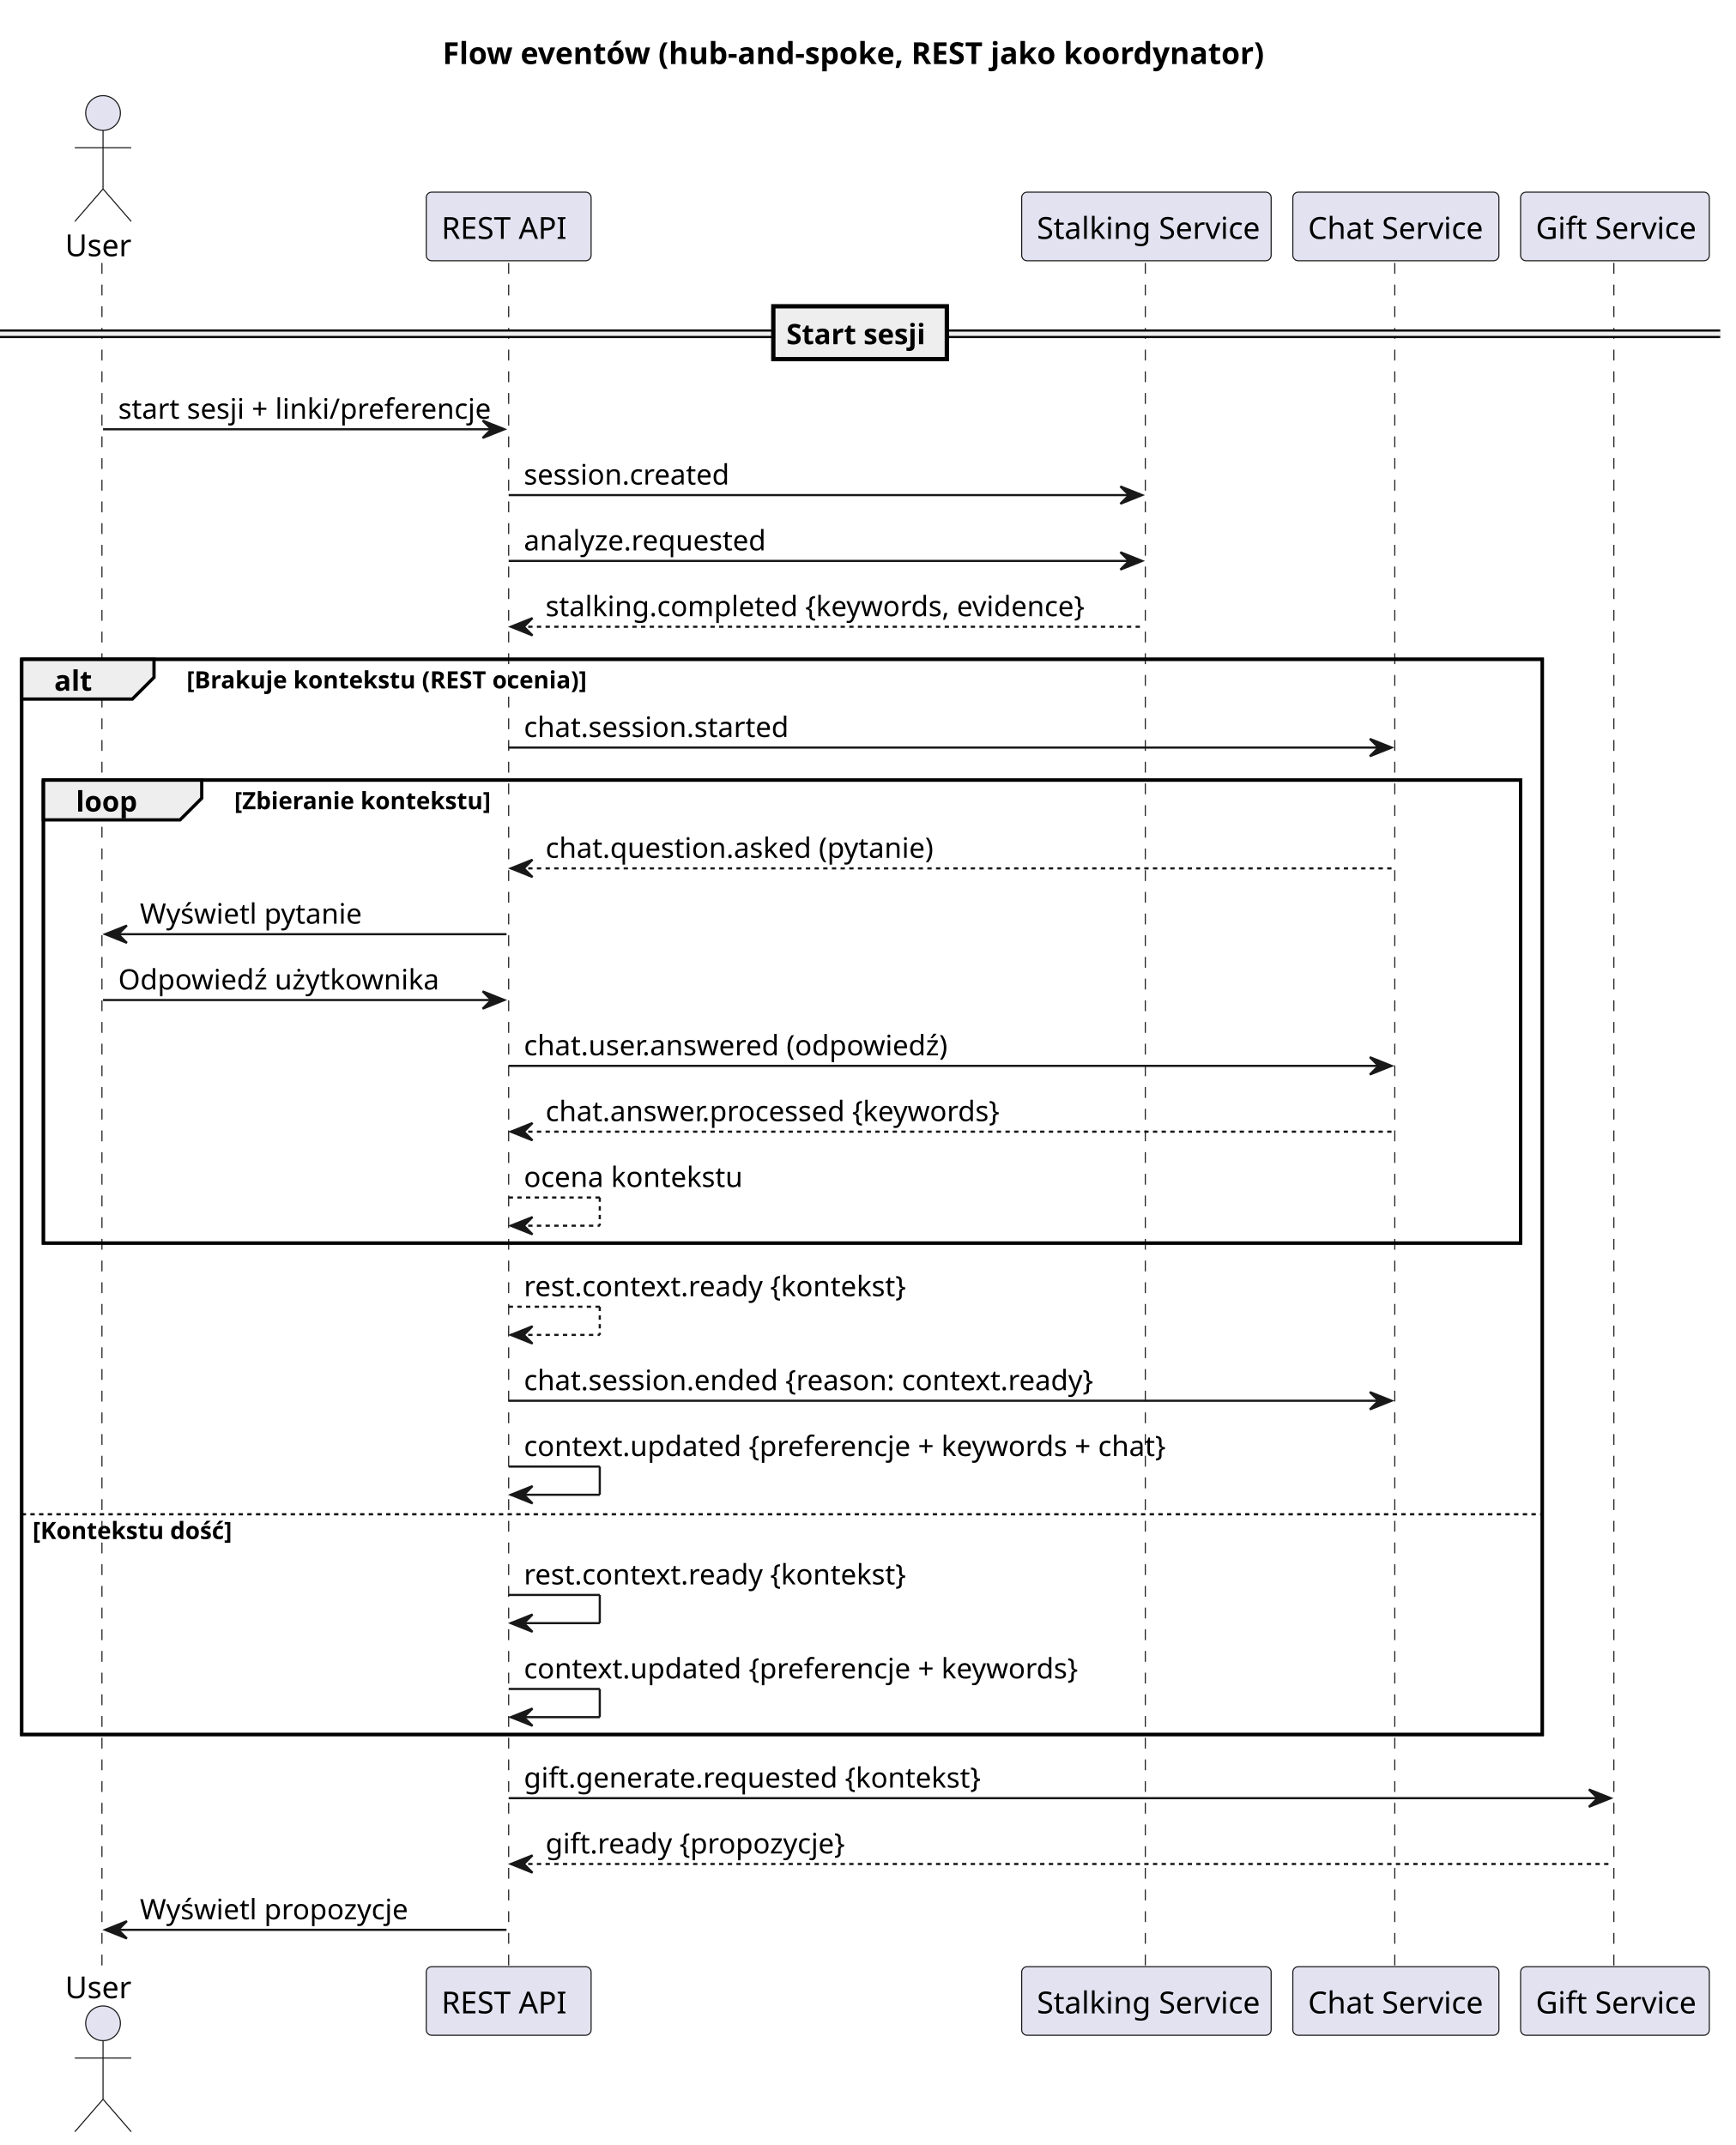
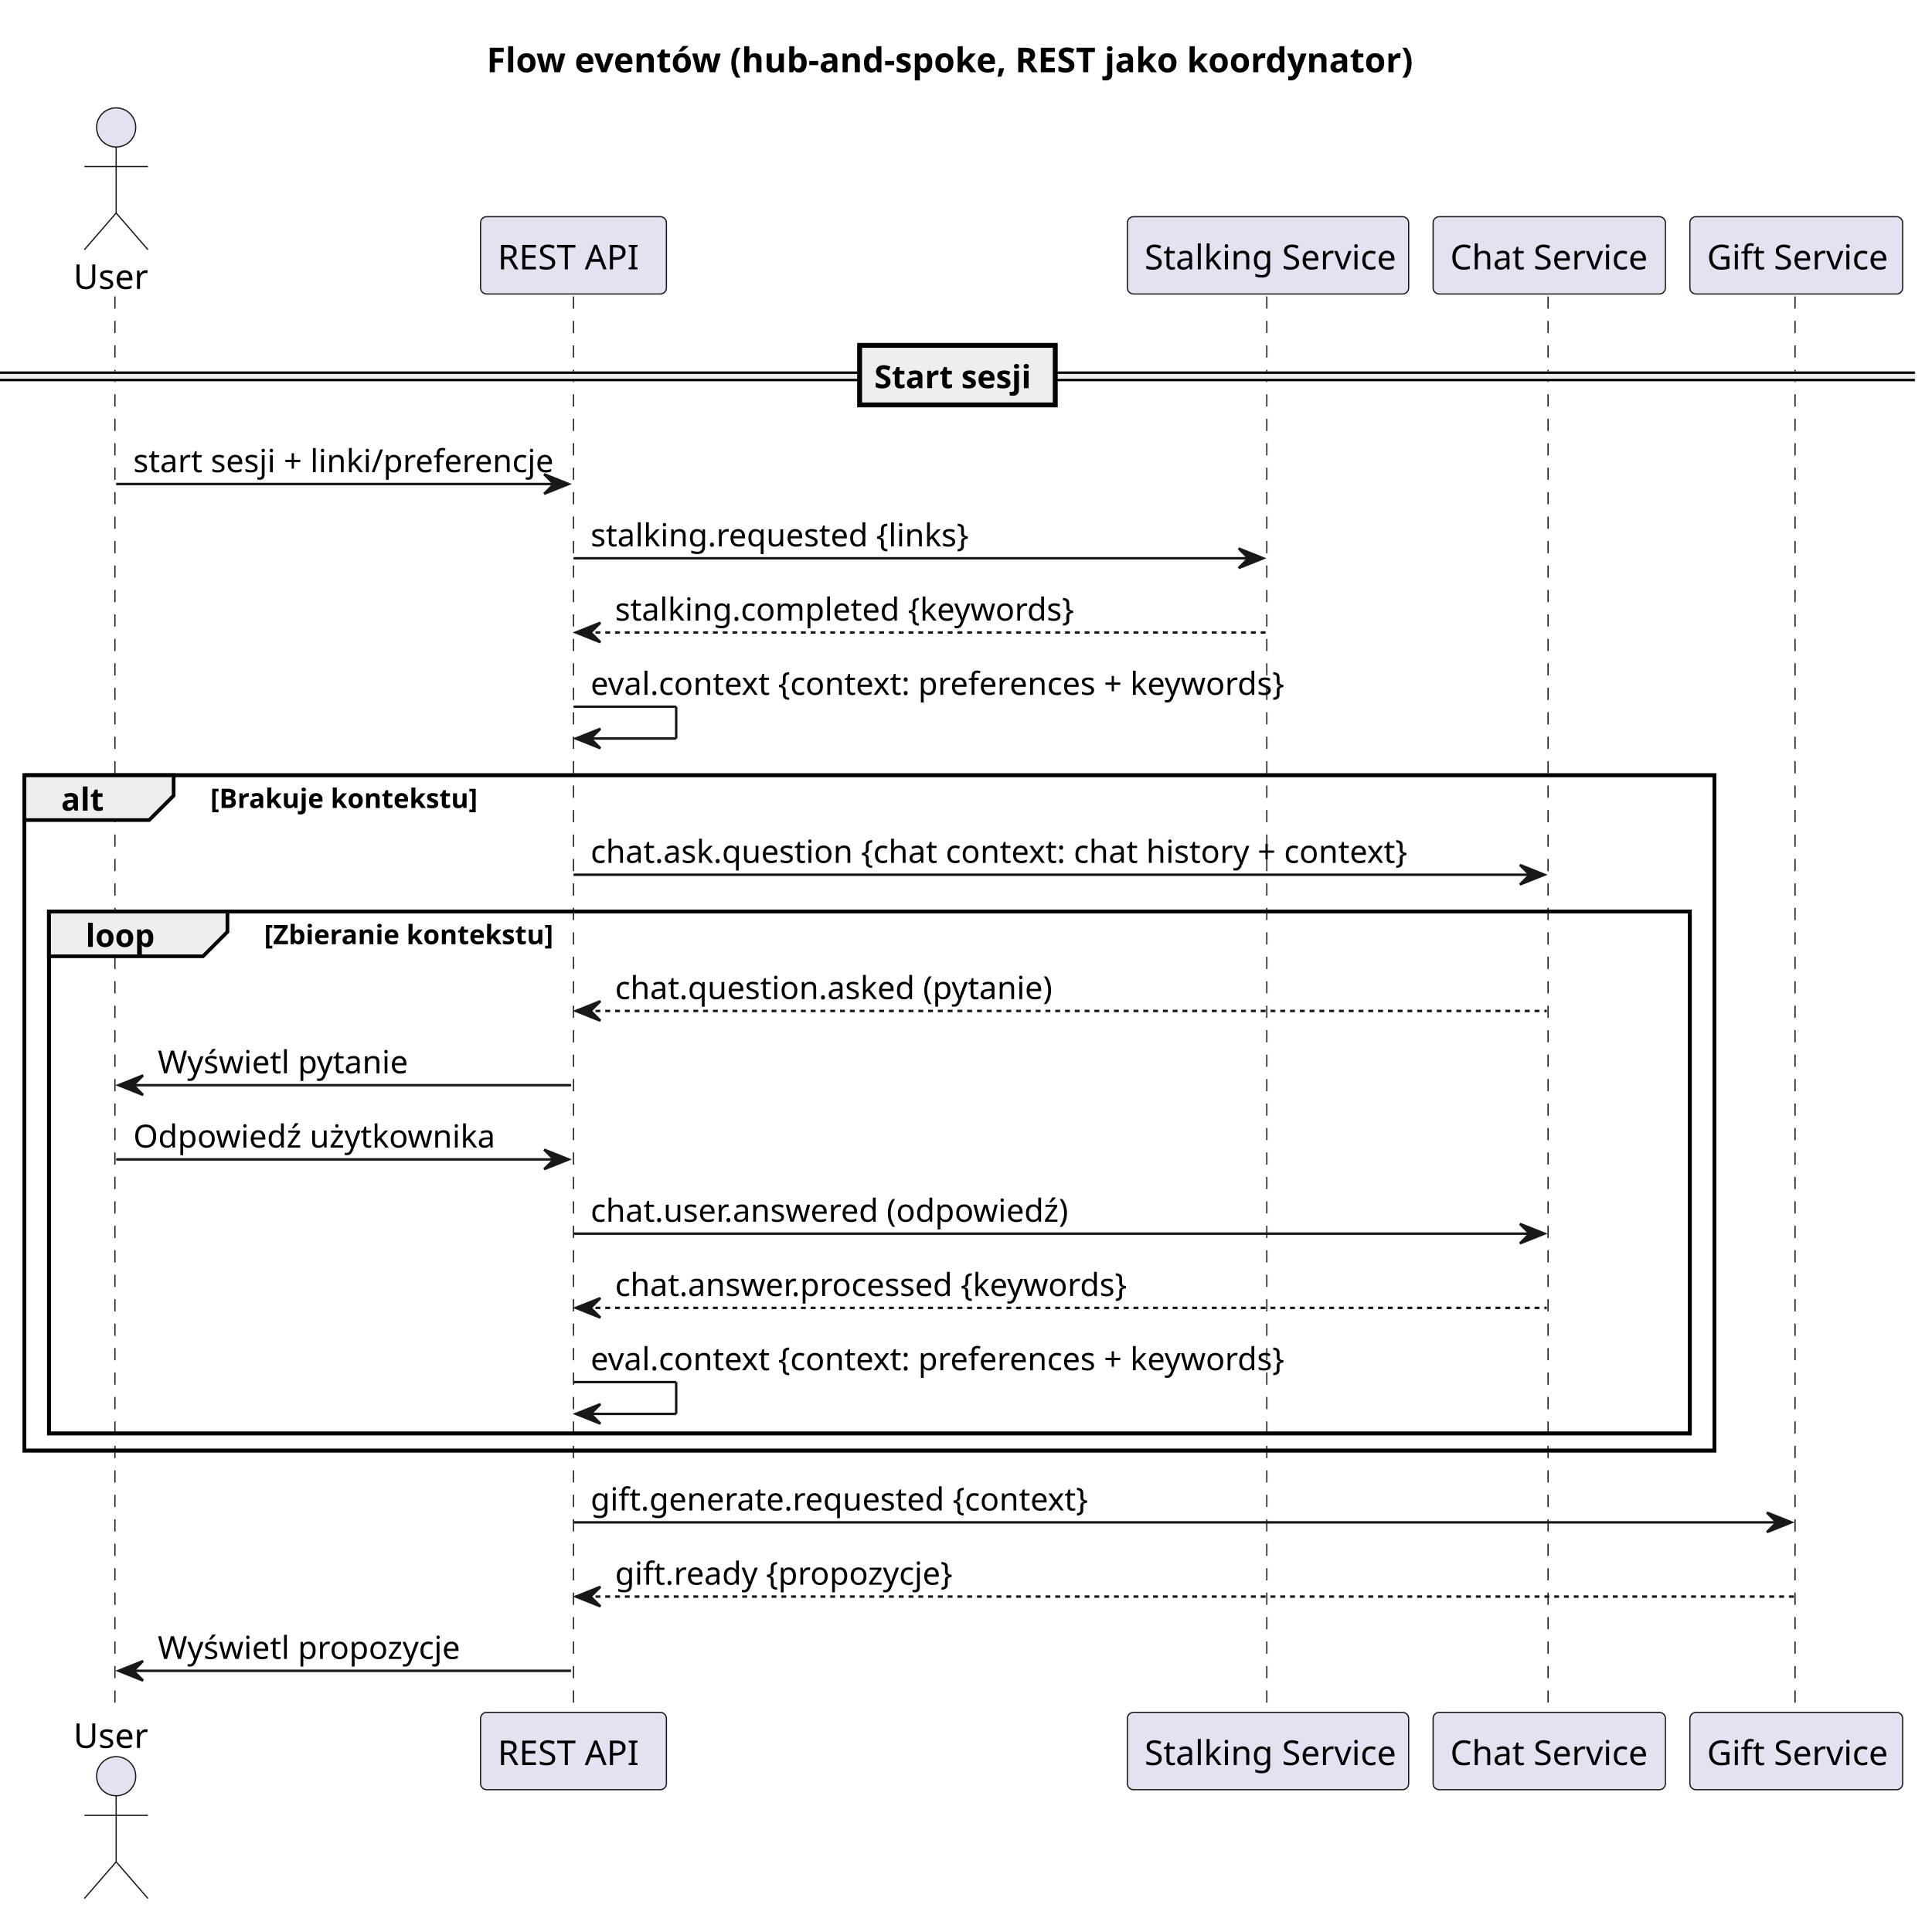
- <svg xmlns="http://www.w3.org/2000/svg" contentStyleType="text/css" height="989px" preserveAspectRatio="none" style="width:800px;height:989px;background:#FFFFFF;" version="1.1" viewBox="0 0 800 989" width="800px" zoomAndPan="magnify">
+ <svg xmlns="http://www.w3.org/2000/svg" contentStyleType="text/css" height="783px" preserveAspectRatio="none" style="width:790px;height:783px;background:#FFFFFF;" version="1.1" viewBox="0 0 790 783" width="790px" zoomAndPan="magnify">
  <defs />
  <g>
-     <text fill="#000000" font-family="sans-serif" font-size="14" font-weight="bold" lengthAdjust="spacing" textLength="384" x="204" y="29.533">Flow eventów (hub-and-spoke, REST jako koordynator)</text>
-     <rect fill="none" height="495.758" style="stroke:#000000;stroke-width:1.5;" width="701" x="10" y="303.977" />
-     <rect fill="none" height="213.461" style="stroke:#000000;stroke-width:1.5;" width="681" x="20" y="359.68" />
-     <line style="stroke:#181818;stroke-width:0.5;stroke-dasharray:5.0,5.0;" x1="47" x2="47" y1="121.219" y2="907.789" />
-     <line style="stroke:#181818;stroke-width:0.5;stroke-dasharray:5.0,5.0;" x1="234.5" x2="234.5" y1="121.219" y2="907.789" />
-     <line style="stroke:#181818;stroke-width:0.5;stroke-dasharray:5.0,5.0;" x1="528" x2="528" y1="121.219" y2="907.789" />
-     <line style="stroke:#181818;stroke-width:0.5;stroke-dasharray:5.0,5.0;" x1="643" x2="643" y1="121.219" y2="907.789" />
-     <line style="stroke:#181818;stroke-width:0.5;stroke-dasharray:5.0,5.0;" x1="744" x2="744" y1="121.219" y2="907.789" />
+     <text fill="#000000" font-family="sans-serif" font-size="14" font-weight="bold" lengthAdjust="spacing" textLength="384" x="199" y="29.533">Flow eventów (hub-and-spoke, REST jako koordynator)</text>
+     <rect fill="none" height="276.164" style="stroke:#000000;stroke-width:1.5;" width="691" x="10" y="316.977" />
+     <rect fill="none" height="213.461" style="stroke:#000000;stroke-width:1.5;" width="671" x="20" y="372.68" />
+     <line style="stroke:#181818;stroke-width:0.5;stroke-dasharray:5.0,5.0;" x1="47" x2="47" y1="121.219" y2="701.195" />
+     <line style="stroke:#181818;stroke-width:0.5;stroke-dasharray:5.0,5.0;" x1="234.5" x2="234.5" y1="121.219" y2="701.195" />
+     <line style="stroke:#181818;stroke-width:0.5;stroke-dasharray:5.0,5.0;" x1="518" x2="518" y1="121.219" y2="701.195" />
+     <line style="stroke:#181818;stroke-width:0.5;stroke-dasharray:5.0,5.0;" x1="633" x2="633" y1="121.219" y2="701.195" />
+     <line style="stroke:#181818;stroke-width:0.5;stroke-dasharray:5.0,5.0;" x1="734" x2="734" y1="121.219" y2="701.195" />
    <text fill="#000000" font-family="sans-serif" font-size="14" lengthAdjust="spacing" textLength="29" x="30" y="118.143">User</text>
    <ellipse cx="47.5" cy="52.109" fill="#E2E2F0" rx="8" ry="8" style="stroke:#181818;stroke-width:0.5;" />
    <path d="M47.5,60.109 L47.5,87.109 M34.5,68.109 L60.5,68.109 M47.5,87.109 L34.5,102.109 M47.5,87.109 L60.5,102.109 " fill="none" style="stroke:#181818;stroke-width:0.5;" />
-     <text fill="#000000" font-family="sans-serif" font-size="14" lengthAdjust="spacing" textLength="29" x="30" y="921.322">User</text>
-     <ellipse cx="47.5" cy="932.898" fill="#E2E2F0" rx="8" ry="8" style="stroke:#181818;stroke-width:0.5;" />
-     <path d="M47.5,940.898 L47.5,967.898 M34.5,948.898 L60.5,948.898 M47.5,967.898 L34.5,982.898 M47.5,967.898 L60.5,982.898 " fill="none" style="stroke:#181818;stroke-width:0.5;" />
+     <text fill="#000000" font-family="sans-serif" font-size="14" lengthAdjust="spacing" textLength="29" x="30" y="714.729">User</text>
+     <ellipse cx="47.5" cy="726.305" fill="#E2E2F0" rx="8" ry="8" style="stroke:#181818;stroke-width:0.5;" />
+     <path d="M47.5,734.305 L47.5,761.305 M34.5,742.305 L60.5,742.305 M47.5,761.305 L34.5,776.305 M47.5,761.305 L60.5,776.305 " fill="none" style="stroke:#181818;stroke-width:0.5;" />
    <rect fill="#E2E2F0" height="31.609" rx="2.5" ry="2.5" style="stroke:#181818;stroke-width:0.5;" width="76" x="196.5" y="88.609" />
    <text fill="#000000" font-family="sans-serif" font-size="14" lengthAdjust="spacing" textLength="62" x="203.5" y="110.143">REST API</text>
-     <rect fill="#E2E2F0" height="31.609" rx="2.5" ry="2.5" style="stroke:#181818;stroke-width:0.5;" width="76" x="196.5" y="906.789" />
-     <text fill="#000000" font-family="sans-serif" font-size="14" lengthAdjust="spacing" textLength="62" x="203.5" y="928.322">REST API</text>
-     <rect fill="#E2E2F0" height="31.609" rx="2.5" ry="2.5" style="stroke:#181818;stroke-width:0.5;" width="115" x="471" y="88.609" />
-     <text fill="#000000" font-family="sans-serif" font-size="14" lengthAdjust="spacing" textLength="101" x="478" y="110.143">Stalking Service</text>
-     <rect fill="#E2E2F0" height="31.609" rx="2.5" ry="2.5" style="stroke:#181818;stroke-width:0.5;" width="115" x="471" y="906.789" />
-     <text fill="#000000" font-family="sans-serif" font-size="14" lengthAdjust="spacing" textLength="101" x="478" y="928.322">Stalking Service</text>
-     <rect fill="#E2E2F0" height="31.609" rx="2.5" ry="2.5" style="stroke:#181818;stroke-width:0.5;" width="95" x="596" y="88.609" />
-     <text fill="#000000" font-family="sans-serif" font-size="14" lengthAdjust="spacing" textLength="81" x="603" y="110.143">Chat Service</text>
-     <rect fill="#E2E2F0" height="31.609" rx="2.5" ry="2.5" style="stroke:#181818;stroke-width:0.5;" width="95" x="596" y="906.789" />
-     <text fill="#000000" font-family="sans-serif" font-size="14" lengthAdjust="spacing" textLength="81" x="603" y="928.322">Chat Service</text>
-     <rect fill="#E2E2F0" height="31.609" rx="2.5" ry="2.5" style="stroke:#181818;stroke-width:0.5;" width="87" x="701" y="88.609" />
-     <text fill="#000000" font-family="sans-serif" font-size="14" lengthAdjust="spacing" textLength="73" x="708" y="110.143">Gift Service</text>
-     <rect fill="#E2E2F0" height="31.609" rx="2.5" ry="2.5" style="stroke:#181818;stroke-width:0.5;" width="87" x="701" y="906.789" />
-     <text fill="#000000" font-family="sans-serif" font-size="14" lengthAdjust="spacing" textLength="73" x="708" y="928.322">Gift Service</text>
-     <rect fill="#EEEEEE" height="3" style="stroke:#EEEEEE;stroke-width:1.0;" width="793" x="0" y="152.394" />
-     <line style="stroke:#000000;stroke-width:1.0;" x1="0" x2="793" y1="152.394" y2="152.394" />
-     <line style="stroke:#000000;stroke-width:1.0;" x1="0" x2="793" y1="155.394" y2="155.394" />
-     <rect fill="#EEEEEE" height="24.352" style="stroke:#000000;stroke-width:2.0;" width="80" x="356.5" y="141.219" />
-     <text fill="#000000" font-family="sans-serif" font-size="13" font-weight="bold" lengthAdjust="spacing" textLength="62" x="362.5" y="158.714">Start sesji</text>
+     <rect fill="#E2E2F0" height="31.609" rx="2.5" ry="2.5" style="stroke:#181818;stroke-width:0.5;" width="76" x="196.5" y="700.195" />
+     <text fill="#000000" font-family="sans-serif" font-size="14" lengthAdjust="spacing" textLength="62" x="203.5" y="721.729">REST API</text>
+     <rect fill="#E2E2F0" height="31.609" rx="2.5" ry="2.5" style="stroke:#181818;stroke-width:0.5;" width="115" x="461" y="88.609" />
+     <text fill="#000000" font-family="sans-serif" font-size="14" lengthAdjust="spacing" textLength="101" x="468" y="110.143">Stalking Service</text>
+     <rect fill="#E2E2F0" height="31.609" rx="2.5" ry="2.5" style="stroke:#181818;stroke-width:0.5;" width="115" x="461" y="700.195" />
+     <text fill="#000000" font-family="sans-serif" font-size="14" lengthAdjust="spacing" textLength="101" x="468" y="721.729">Stalking Service</text>
+     <rect fill="#E2E2F0" height="31.609" rx="2.5" ry="2.5" style="stroke:#181818;stroke-width:0.5;" width="95" x="586" y="88.609" />
+     <text fill="#000000" font-family="sans-serif" font-size="14" lengthAdjust="spacing" textLength="81" x="593" y="110.143">Chat Service</text>
+     <rect fill="#E2E2F0" height="31.609" rx="2.5" ry="2.5" style="stroke:#181818;stroke-width:0.5;" width="95" x="586" y="700.195" />
+     <text fill="#000000" font-family="sans-serif" font-size="14" lengthAdjust="spacing" textLength="81" x="593" y="721.729">Chat Service</text>
+     <rect fill="#E2E2F0" height="31.609" rx="2.5" ry="2.5" style="stroke:#181818;stroke-width:0.5;" width="87" x="691" y="88.609" />
+     <text fill="#000000" font-family="sans-serif" font-size="14" lengthAdjust="spacing" textLength="73" x="698" y="110.143">Gift Service</text>
+     <rect fill="#E2E2F0" height="31.609" rx="2.5" ry="2.5" style="stroke:#181818;stroke-width:0.5;" width="87" x="691" y="700.195" />
+     <text fill="#000000" font-family="sans-serif" font-size="14" lengthAdjust="spacing" textLength="73" x="698" y="721.729">Gift Service</text>
+     <rect fill="#EEEEEE" height="3" style="stroke:#EEEEEE;stroke-width:1.0;" width="783" x="0" y="152.394" />
+     <line style="stroke:#000000;stroke-width:1.0;" x1="0" x2="783" y1="152.394" y2="152.394" />
+     <line style="stroke:#000000;stroke-width:1.0;" x1="0" x2="783" y1="155.394" y2="155.394" />
+     <rect fill="#EEEEEE" height="24.352" style="stroke:#000000;stroke-width:2.0;" width="80" x="351.5" y="141.219" />
+     <text fill="#000000" font-family="sans-serif" font-size="13" font-weight="bold" lengthAdjust="spacing" textLength="62" x="357.5" y="158.714">Start sesji</text>
    <polygon fill="#181818" points="222.5,193.922,232.5,197.922,222.5,201.922,226.5,197.922" style="stroke:#181818;stroke-width:1.0;" />
    <line style="stroke:#181818;stroke-width:1.0;" x1="47.5" x2="228.5" y1="197.922" y2="197.922" />
    <text fill="#000000" font-family="sans-serif" font-size="13" lengthAdjust="spacing" textLength="163" x="54.5" y="193.065">start sesji + linki/preferencje</text>
-     <polygon fill="#181818" points="516.5,224.273,526.5,228.273,516.5,232.273,520.5,228.273" style="stroke:#181818;stroke-width:1.0;" />
-     <line style="stroke:#181818;stroke-width:1.0;" x1="234.5" x2="522.5" y1="228.273" y2="228.273" />
-     <text fill="#000000" font-family="sans-serif" font-size="13" lengthAdjust="spacing" textLength="92" x="241.5" y="223.417">session.created</text>
-     <polygon fill="#181818" points="516.5,254.625,526.5,258.625,516.5,262.625,520.5,258.625" style="stroke:#181818;stroke-width:1.0;" />
-     <line style="stroke:#181818;stroke-width:1.0;" x1="234.5" x2="522.5" y1="258.625" y2="258.625" />
-     <text fill="#000000" font-family="sans-serif" font-size="13" lengthAdjust="spacing" textLength="106" x="241.5" y="253.769">analyze.requested</text>
-     <polygon fill="#181818" points="245.5,284.977,235.5,288.977,245.5,292.977,241.5,288.977" style="stroke:#181818;stroke-width:1.0;" />
-     <line style="stroke:#181818;stroke-width:1.0;stroke-dasharray:2.0,2.0;" x1="239.5" x2="527.5" y1="288.977" y2="288.977" />
-     <text fill="#000000" font-family="sans-serif" font-size="13" lengthAdjust="spacing" textLength="234" x="251.5" y="284.12">stalking.completed {keywords, evidence}</text>
-     <path d="M10,303.977 L71,303.977 L71,312.328 L61,322.328 L10,322.328 L10,303.977 " fill="#EEEEEE" style="stroke:#000000;stroke-width:1.5;" />
-     <rect fill="none" height="495.758" style="stroke:#000000;stroke-width:1.5;" width="701" x="10" y="303.977" />
-     <text fill="#000000" font-family="sans-serif" font-size="13" font-weight="bold" lengthAdjust="spacing" textLength="16" x="25" y="318.472">alt</text>
-     <text fill="#000000" font-family="sans-serif" font-size="11" font-weight="bold" lengthAdjust="spacing" textLength="187" x="86" y="317.396">[Brakuje kontekstu (REST ocenia)]</text>
-     <polygon fill="#181818" points="631.5,340.68,641.5,344.68,631.5,348.68,635.5,344.68" style="stroke:#181818;stroke-width:1.0;" />
-     <line style="stroke:#181818;stroke-width:1.0;" x1="234.5" x2="637.5" y1="344.68" y2="344.68" />
-     <text fill="#000000" font-family="sans-serif" font-size="13" lengthAdjust="spacing" textLength="118" x="241.5" y="339.823">chat.session.started</text>
-     <path d="M20,359.68 L93,359.68 L93,368.031 L83,378.031 L20,378.031 L20,359.68 " fill="#EEEEEE" style="stroke:#000000;stroke-width:1.5;" />
-     <rect fill="none" height="213.461" style="stroke:#000000;stroke-width:1.5;" width="681" x="20" y="359.68" />
-     <text fill="#000000" font-family="sans-serif" font-size="13" font-weight="bold" lengthAdjust="spacing" textLength="28" x="35" y="374.175">loop</text>
-     <text fill="#000000" font-family="sans-serif" font-size="11" font-weight="bold" lengthAdjust="spacing" textLength="120" x="108" y="373.099">[Zbieranie kontekstu]</text>
-     <polygon fill="#181818" points="245.5,396.383,235.5,400.383,245.5,404.383,241.5,400.383" style="stroke:#181818;stroke-width:1.0;" />
-     <line style="stroke:#181818;stroke-width:1.0;stroke-dasharray:2.0,2.0;" x1="239.5" x2="642.5" y1="400.383" y2="400.383" />
-     <text fill="#000000" font-family="sans-serif" font-size="13" lengthAdjust="spacing" textLength="171" x="251.5" y="395.526">chat.question.asked (pytanie)</text>
-     <polygon fill="#181818" points="58.5,426.734,48.5,430.734,58.5,434.734,54.5,430.734" style="stroke:#181818;stroke-width:1.0;" />
-     <line style="stroke:#181818;stroke-width:1.0;" x1="52.5" x2="233.5" y1="430.734" y2="430.734" />
-     <text fill="#000000" font-family="sans-serif" font-size="13" lengthAdjust="spacing" textLength="99" x="64.5" y="425.878">Wyświetl pytanie</text>
-     <polygon fill="#181818" points="222.5,457.086,232.5,461.086,222.5,465.086,226.5,461.086" style="stroke:#181818;stroke-width:1.0;" />
-     <line style="stroke:#181818;stroke-width:1.0;" x1="47.5" x2="228.5" y1="461.086" y2="461.086" />
-     <text fill="#000000" font-family="sans-serif" font-size="13" lengthAdjust="spacing" textLength="140" x="54.5" y="456.229">Odpowiedź użytkownika</text>
-     <polygon fill="#181818" points="631.5,487.438,641.5,491.438,631.5,495.438,635.5,491.438" style="stroke:#181818;stroke-width:1.0;" />
-     <line style="stroke:#181818;stroke-width:1.0;" x1="234.5" x2="637.5" y1="491.438" y2="491.438" />
-     <text fill="#000000" font-family="sans-serif" font-size="13" lengthAdjust="spacing" textLength="186" x="241.5" y="486.581">chat.user.answered (odpowiedź)</text>
-     <polygon fill="#181818" points="245.5,517.789,235.5,521.789,245.5,525.789,241.5,521.789" style="stroke:#181818;stroke-width:1.0;" />
-     <line style="stroke:#181818;stroke-width:1.0;stroke-dasharray:2.0,2.0;" x1="239.5" x2="642.5" y1="521.789" y2="521.789" />
-     <text fill="#000000" font-family="sans-serif" font-size="13" lengthAdjust="spacing" textLength="201" x="251.5" y="516.933">chat.answer.processed {keywords}</text>
-     <line style="stroke:#181818;stroke-width:1.0;stroke-dasharray:2.0,2.0;" x1="234.5" x2="276.5" y1="552.141" y2="552.141" />
-     <line style="stroke:#181818;stroke-width:1.0;stroke-dasharray:2.0,2.0;" x1="276.5" x2="276.5" y1="552.141" y2="565.141" />
-     <line style="stroke:#181818;stroke-width:1.0;stroke-dasharray:2.0,2.0;" x1="235.5" x2="276.5" y1="565.141" y2="565.141" />
-     <polygon fill="#181818" points="245.5,561.141,235.5,565.141,245.5,569.141,241.5,565.141" style="stroke:#181818;stroke-width:1.0;" />
-     <text fill="#000000" font-family="sans-serif" font-size="13" lengthAdjust="spacing" textLength="96" x="241.5" y="547.284">ocena kontekstu</text>
-     <line style="stroke:#181818;stroke-width:1.0;stroke-dasharray:2.0,2.0;" x1="234.5" x2="276.5" y1="602.492" y2="602.492" />
-     <line style="stroke:#181818;stroke-width:1.0;stroke-dasharray:2.0,2.0;" x1="276.5" x2="276.5" y1="602.492" y2="615.492" />
-     <line style="stroke:#181818;stroke-width:1.0;stroke-dasharray:2.0,2.0;" x1="235.5" x2="276.5" y1="615.492" y2="615.492" />
-     <polygon fill="#181818" points="245.5,611.492,235.5,615.492,245.5,619.492,241.5,615.492" style="stroke:#181818;stroke-width:1.0;" />
-     <text fill="#000000" font-family="sans-serif" font-size="13" lengthAdjust="spacing" textLength="167" x="241.5" y="597.636">rest.context.ready {kontekst}</text>
-     <polygon fill="#181818" points="631.5,641.844,641.5,645.844,631.5,649.844,635.5,645.844" style="stroke:#181818;stroke-width:1.0;" />
-     <line style="stroke:#181818;stroke-width:1.0;" x1="234.5" x2="637.5" y1="645.844" y2="645.844" />
-     <text fill="#000000" font-family="sans-serif" font-size="13" lengthAdjust="spacing" textLength="251" x="241.5" y="640.987">chat.session.ended {reason: context.ready}</text>
-     <line style="stroke:#181818;stroke-width:1.0;" x1="234.5" x2="276.5" y1="676.195" y2="676.195" />
-     <line style="stroke:#181818;stroke-width:1.0;" x1="276.5" x2="276.5" y1="676.195" y2="689.195" />
-     <line style="stroke:#181818;stroke-width:1.0;" x1="235.5" x2="276.5" y1="689.195" y2="689.195" />
-     <polygon fill="#181818" points="245.5,685.195,235.5,689.195,245.5,693.195,241.5,689.195" style="stroke:#181818;stroke-width:1.0;" />
-     <text fill="#000000" font-family="sans-serif" font-size="13" lengthAdjust="spacing" textLength="280" x="241.5" y="671.339">context.updated {preferencje + keywords + chat}</text>
-     <line style="stroke:#000000;stroke-width:1.0;stroke-dasharray:2.0,2.0;" x1="10" x2="711" y1="698.195" y2="698.195" />
-     <text fill="#000000" font-family="sans-serif" font-size="11" font-weight="bold" lengthAdjust="spacing" textLength="95" x="15" y="709.614">[Kontekstu dość]</text>
-     <line style="stroke:#181818;stroke-width:1.0;" x1="234.5" x2="276.5" y1="735.383" y2="735.383" />
-     <line style="stroke:#181818;stroke-width:1.0;" x1="276.5" x2="276.5" y1="735.383" y2="748.383" />
-     <line style="stroke:#181818;stroke-width:1.0;" x1="235.5" x2="276.5" y1="748.383" y2="748.383" />
-     <polygon fill="#181818" points="245.5,744.383,235.5,748.383,245.5,752.383,241.5,748.383" style="stroke:#181818;stroke-width:1.0;" />
-     <text fill="#000000" font-family="sans-serif" font-size="13" lengthAdjust="spacing" textLength="167" x="241.5" y="730.526">rest.context.ready {kontekst}</text>
-     <line style="stroke:#181818;stroke-width:1.0;" x1="234.5" x2="276.5" y1="778.734" y2="778.734" />
-     <line style="stroke:#181818;stroke-width:1.0;" x1="276.5" x2="276.5" y1="778.734" y2="791.734" />
-     <line style="stroke:#181818;stroke-width:1.0;" x1="235.5" x2="276.5" y1="791.734" y2="791.734" />
-     <polygon fill="#181818" points="245.5,787.734,235.5,791.734,245.5,795.734,241.5,791.734" style="stroke:#181818;stroke-width:1.0;" />
-     <text fill="#000000" font-family="sans-serif" font-size="13" lengthAdjust="spacing" textLength="239" x="241.5" y="773.878">context.updated {preferencje + keywords}</text>
-     <polygon fill="#181818" points="732.5,825.086,742.5,829.086,732.5,833.086,736.5,829.086" style="stroke:#181818;stroke-width:1.0;" />
-     <line style="stroke:#181818;stroke-width:1.0;" x1="234.5" x2="738.5" y1="829.086" y2="829.086" />
-     <text fill="#000000" font-family="sans-serif" font-size="13" lengthAdjust="spacing" textLength="194" x="241.5" y="824.23">gift.generate.requested {kontekst}</text>
-     <polygon fill="#181818" points="245.5,855.438,235.5,859.438,245.5,863.438,241.5,859.438" style="stroke:#181818;stroke-width:1.0;" />
-     <line style="stroke:#181818;stroke-width:1.0;stroke-dasharray:2.0,2.0;" x1="239.5" x2="743.5" y1="859.438" y2="859.438" />
-     <text fill="#000000" font-family="sans-serif" font-size="13" lengthAdjust="spacing" textLength="128" x="251.5" y="854.581">gift.ready {propozycje}</text>
-     <polygon fill="#181818" points="58.5,885.789,48.5,889.789,58.5,893.789,54.5,889.789" style="stroke:#181818;stroke-width:1.0;" />
-     <line style="stroke:#181818;stroke-width:1.0;" x1="52.5" x2="233.5" y1="889.789" y2="889.789" />
-     <text fill="#000000" font-family="sans-serif" font-size="13" lengthAdjust="spacing" textLength="120" x="64.5" y="884.933">Wyświetl propozycje</text>
+     <polygon fill="#181818" points="506.5,224.273,516.5,228.273,506.5,232.273,510.5,228.273" style="stroke:#181818;stroke-width:1.0;" />
+     <line style="stroke:#181818;stroke-width:1.0;" x1="234.5" x2="512.5" y1="228.273" y2="228.273" />
+     <text fill="#000000" font-family="sans-serif" font-size="13" lengthAdjust="spacing" textLength="145" x="241.5" y="223.417">stalking.requested {links}</text>
+     <polygon fill="#181818" points="245.5,254.625,235.5,258.625,245.5,262.625,241.5,258.625" style="stroke:#181818;stroke-width:1.0;" />
+     <line style="stroke:#181818;stroke-width:1.0;stroke-dasharray:2.0,2.0;" x1="239.5" x2="517.5" y1="258.625" y2="258.625" />
+     <text fill="#000000" font-family="sans-serif" font-size="13" lengthAdjust="spacing" textLength="176" x="251.5" y="253.769">stalking.completed {keywords}</text>
+     <line style="stroke:#181818;stroke-width:1.0;" x1="234.5" x2="276.5" y1="288.977" y2="288.977" />
+     <line style="stroke:#181818;stroke-width:1.0;" x1="276.5" x2="276.5" y1="288.977" y2="301.977" />
+     <line style="stroke:#181818;stroke-width:1.0;" x1="235.5" x2="276.5" y1="301.977" y2="301.977" />
+     <polygon fill="#181818" points="245.5,297.977,235.5,301.977,245.5,305.977,241.5,301.977" style="stroke:#181818;stroke-width:1.0;" />
+     <text fill="#000000" font-family="sans-serif" font-size="13" lengthAdjust="spacing" textLength="270" x="241.5" y="284.12">eval.context {context: preferences + keywords}</text>
+     <path d="M10,316.977 L71,316.977 L71,325.328 L61,335.328 L10,335.328 L10,316.977 " fill="#EEEEEE" style="stroke:#000000;stroke-width:1.5;" />
+     <rect fill="none" height="276.164" style="stroke:#000000;stroke-width:1.5;" width="691" x="10" y="316.977" />
+     <text fill="#000000" font-family="sans-serif" font-size="13" font-weight="bold" lengthAdjust="spacing" textLength="16" x="25" y="331.472">alt</text>
+     <text fill="#000000" font-family="sans-serif" font-size="11" font-weight="bold" lengthAdjust="spacing" textLength="110" x="86" y="330.396">[Brakuje kontekstu]</text>
+     <polygon fill="#181818" points="621.5,353.68,631.5,357.68,621.5,361.68,625.5,357.68" style="stroke:#181818;stroke-width:1.0;" />
+     <line style="stroke:#181818;stroke-width:1.0;" x1="234.5" x2="627.5" y1="357.68" y2="357.68" />
+     <text fill="#000000" font-family="sans-serif" font-size="13" lengthAdjust="spacing" textLength="322" x="241.5" y="352.823">chat.ask.question {chat context: chat history + context}</text>
+     <path d="M20,372.68 L93,372.68 L93,381.031 L83,391.031 L20,391.031 L20,372.68 " fill="#EEEEEE" style="stroke:#000000;stroke-width:1.5;" />
+     <rect fill="none" height="213.461" style="stroke:#000000;stroke-width:1.5;" width="671" x="20" y="372.68" />
+     <text fill="#000000" font-family="sans-serif" font-size="13" font-weight="bold" lengthAdjust="spacing" textLength="28" x="35" y="387.175">loop</text>
+     <text fill="#000000" font-family="sans-serif" font-size="11" font-weight="bold" lengthAdjust="spacing" textLength="120" x="108" y="386.099">[Zbieranie kontekstu]</text>
+     <polygon fill="#181818" points="245.5,409.383,235.5,413.383,245.5,417.383,241.5,413.383" style="stroke:#181818;stroke-width:1.0;" />
+     <line style="stroke:#181818;stroke-width:1.0;stroke-dasharray:2.0,2.0;" x1="239.5" x2="632.5" y1="413.383" y2="413.383" />
+     <text fill="#000000" font-family="sans-serif" font-size="13" lengthAdjust="spacing" textLength="171" x="251.5" y="408.526">chat.question.asked (pytanie)</text>
+     <polygon fill="#181818" points="58.5,439.734,48.5,443.734,58.5,447.734,54.5,443.734" style="stroke:#181818;stroke-width:1.0;" />
+     <line style="stroke:#181818;stroke-width:1.0;" x1="52.5" x2="233.5" y1="443.734" y2="443.734" />
+     <text fill="#000000" font-family="sans-serif" font-size="13" lengthAdjust="spacing" textLength="99" x="64.5" y="438.878">Wyświetl pytanie</text>
+     <polygon fill="#181818" points="222.5,470.086,232.5,474.086,222.5,478.086,226.5,474.086" style="stroke:#181818;stroke-width:1.0;" />
+     <line style="stroke:#181818;stroke-width:1.0;" x1="47.5" x2="228.5" y1="474.086" y2="474.086" />
+     <text fill="#000000" font-family="sans-serif" font-size="13" lengthAdjust="spacing" textLength="140" x="54.5" y="469.229">Odpowiedź użytkownika</text>
+     <polygon fill="#181818" points="621.5,500.438,631.5,504.438,621.5,508.438,625.5,504.438" style="stroke:#181818;stroke-width:1.0;" />
+     <line style="stroke:#181818;stroke-width:1.0;" x1="234.5" x2="627.5" y1="504.438" y2="504.438" />
+     <text fill="#000000" font-family="sans-serif" font-size="13" lengthAdjust="spacing" textLength="186" x="241.5" y="499.581">chat.user.answered (odpowiedź)</text>
+     <polygon fill="#181818" points="245.5,530.789,235.5,534.789,245.5,538.789,241.5,534.789" style="stroke:#181818;stroke-width:1.0;" />
+     <line style="stroke:#181818;stroke-width:1.0;stroke-dasharray:2.0,2.0;" x1="239.5" x2="632.5" y1="534.789" y2="534.789" />
+     <text fill="#000000" font-family="sans-serif" font-size="13" lengthAdjust="spacing" textLength="201" x="251.5" y="529.933">chat.answer.processed {keywords}</text>
+     <line style="stroke:#181818;stroke-width:1.0;" x1="234.5" x2="276.5" y1="565.141" y2="565.141" />
+     <line style="stroke:#181818;stroke-width:1.0;" x1="276.5" x2="276.5" y1="565.141" y2="578.141" />
+     <line style="stroke:#181818;stroke-width:1.0;" x1="235.5" x2="276.5" y1="578.141" y2="578.141" />
+     <polygon fill="#181818" points="245.5,574.141,235.5,578.141,245.5,582.141,241.5,578.141" style="stroke:#181818;stroke-width:1.0;" />
+     <text fill="#000000" font-family="sans-serif" font-size="13" lengthAdjust="spacing" textLength="270" x="241.5" y="560.284">eval.context {context: preferences + keywords}</text>
+     <polygon fill="#181818" points="722.5,618.492,732.5,622.492,722.5,626.492,726.5,622.492" style="stroke:#181818;stroke-width:1.0;" />
+     <line style="stroke:#181818;stroke-width:1.0;" x1="234.5" x2="728.5" y1="622.492" y2="622.492" />
+     <text fill="#000000" font-family="sans-serif" font-size="13" lengthAdjust="spacing" textLength="187" x="241.5" y="617.636">gift.generate.requested {context}</text>
+     <polygon fill="#181818" points="245.5,648.844,235.5,652.844,245.5,656.844,241.5,652.844" style="stroke:#181818;stroke-width:1.0;" />
+     <line style="stroke:#181818;stroke-width:1.0;stroke-dasharray:2.0,2.0;" x1="239.5" x2="733.5" y1="652.844" y2="652.844" />
+     <text fill="#000000" font-family="sans-serif" font-size="13" lengthAdjust="spacing" textLength="128" x="251.5" y="647.987">gift.ready {propozycje}</text>
+     <polygon fill="#181818" points="58.5,679.195,48.5,683.195,58.5,687.195,54.5,683.195" style="stroke:#181818;stroke-width:1.0;" />
+     <line style="stroke:#181818;stroke-width:1.0;" x1="52.5" x2="233.5" y1="683.195" y2="683.195" />
+     <text fill="#000000" font-family="sans-serif" font-size="13" lengthAdjust="spacing" textLength="120" x="64.5" y="678.339">Wyświetl propozycje</text>
  </g>
</svg>
